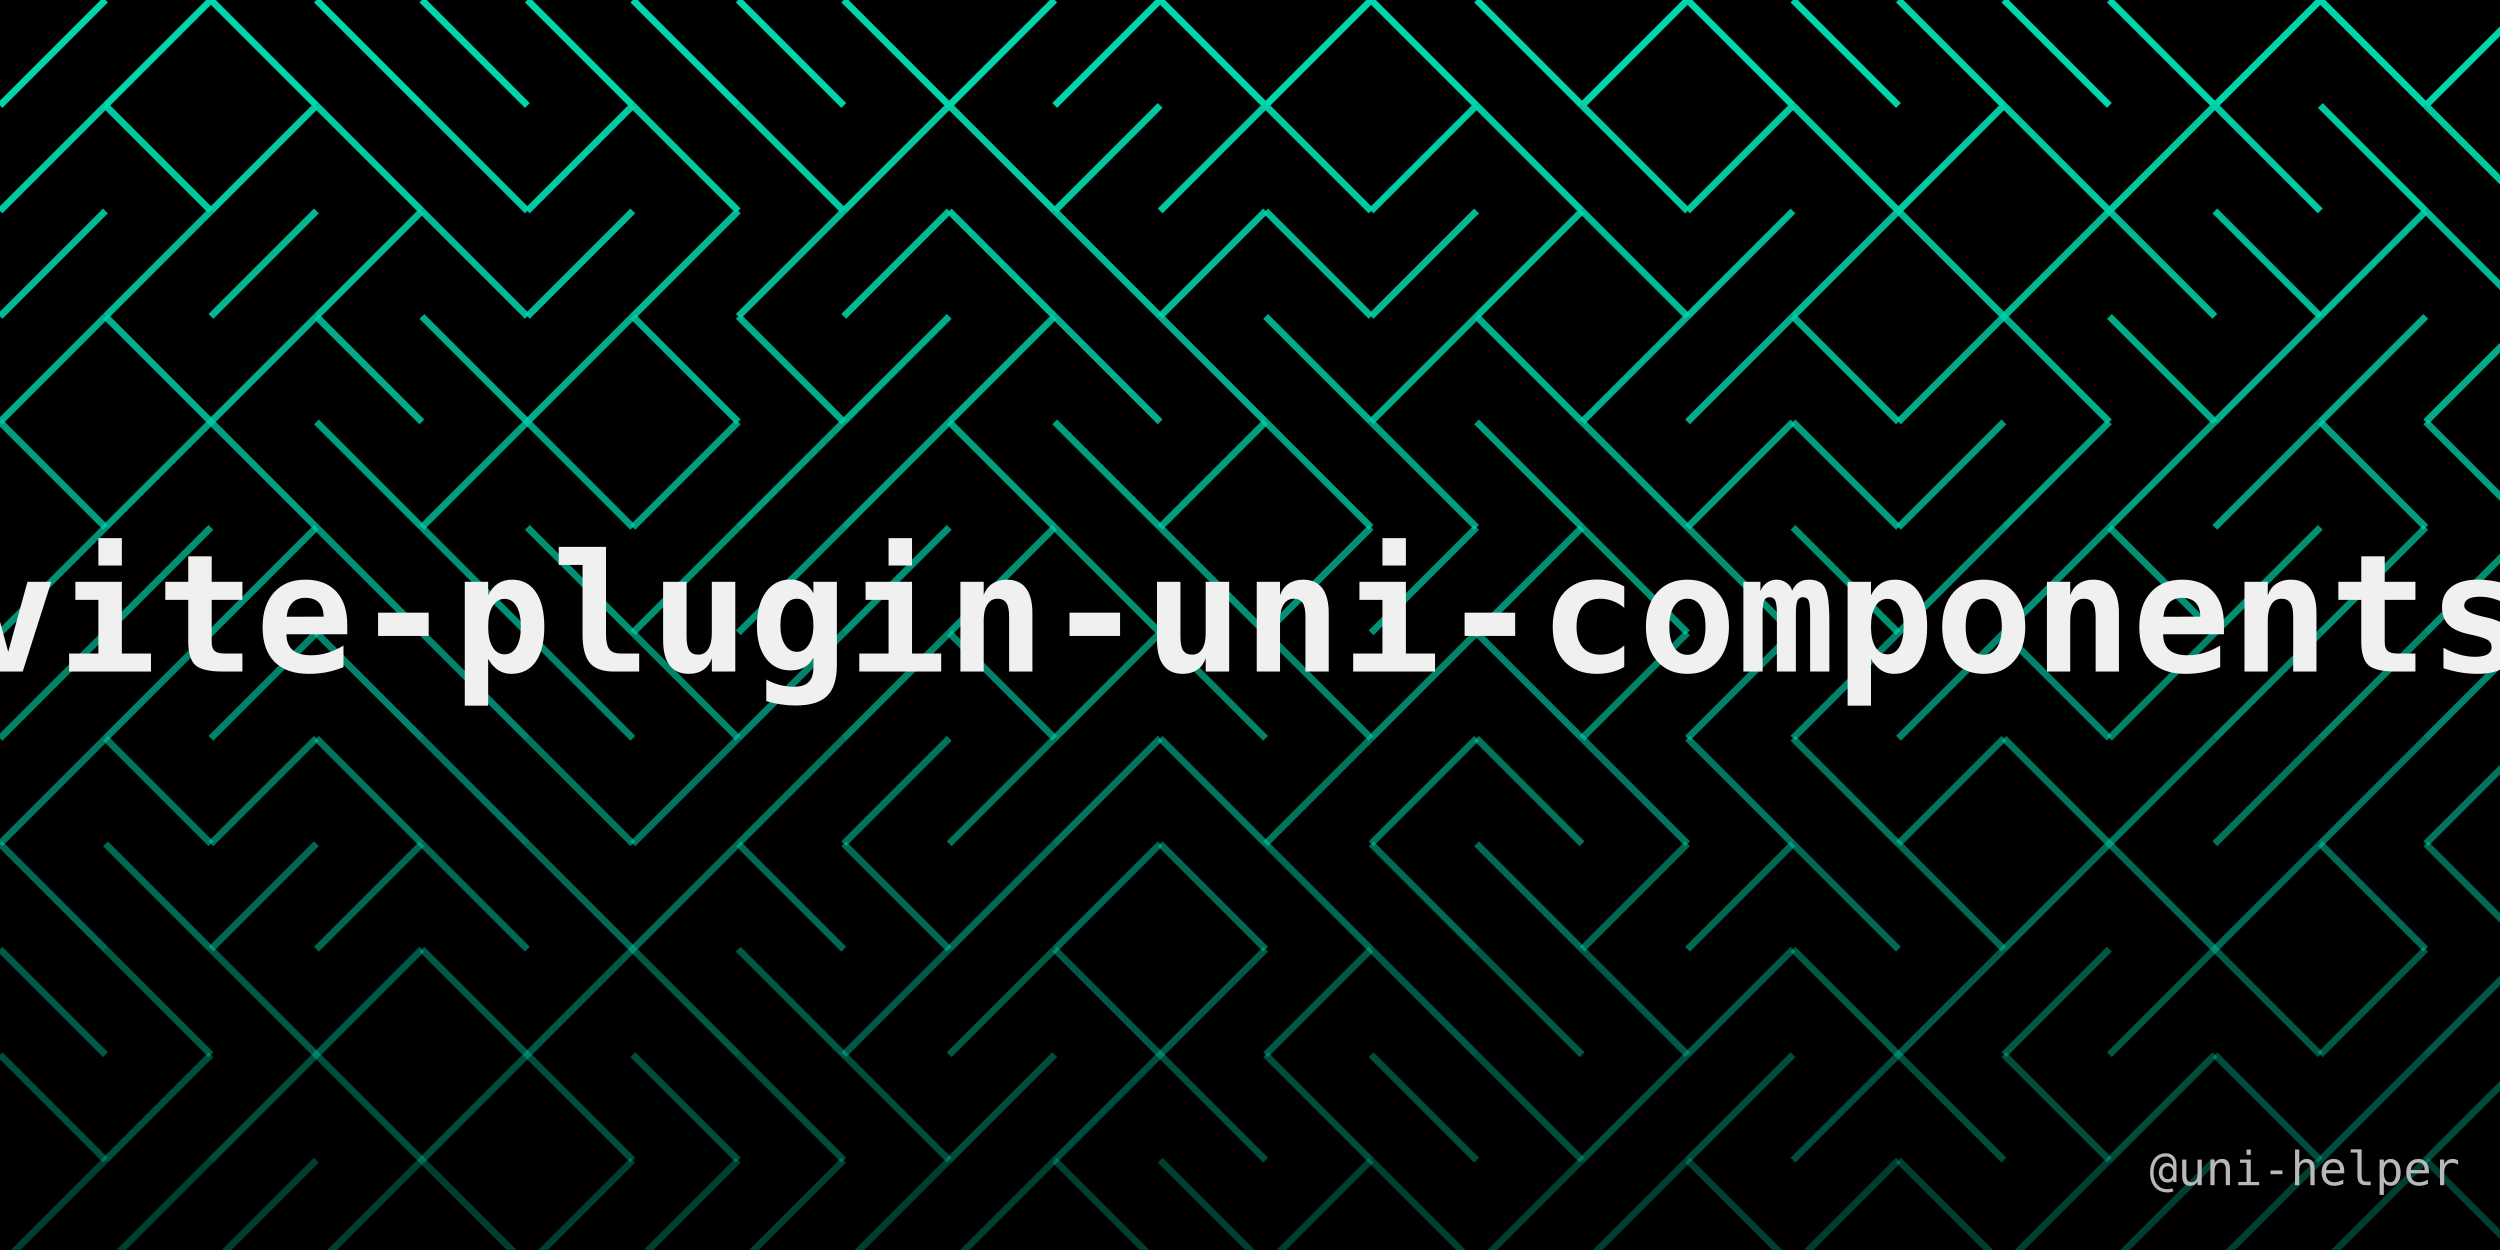
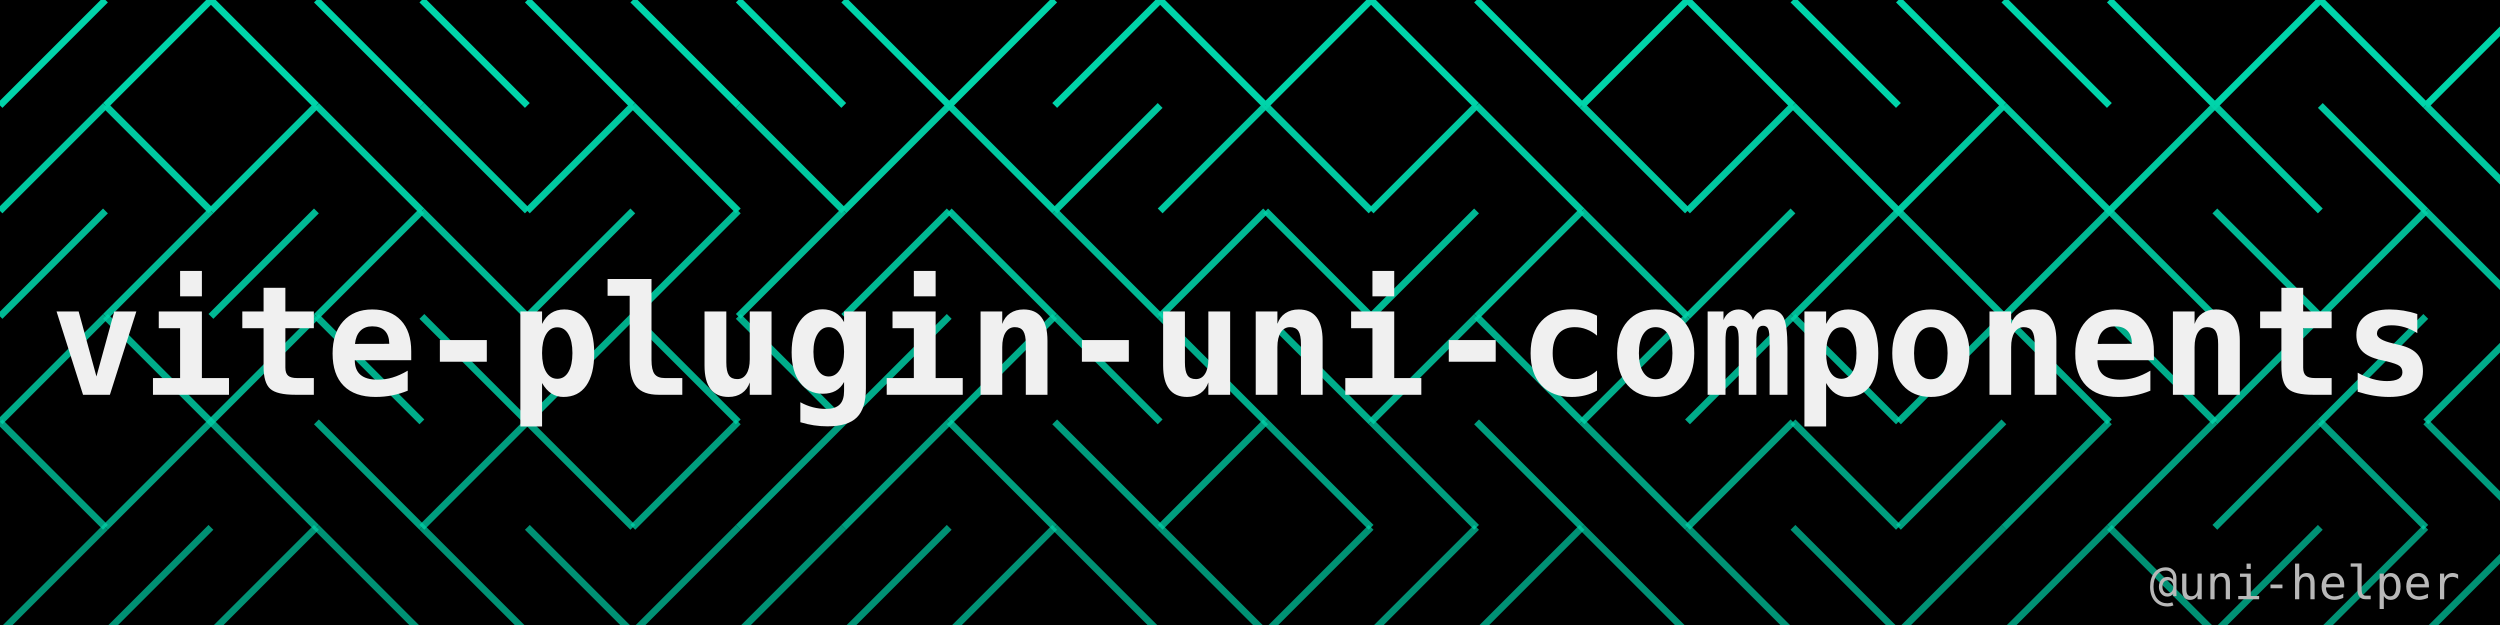
- <svg xmlns="http://www.w3.org/2000/svg" version="1.1" viewBox="0 0 1280 640">
+ <svg xmlns="http://www.w3.org/2000/svg" version="1.1" viewBox="0 0 1280 320">
+   <style>
+     
+       @keyframes drawLine {
+         0% {
+           stroke-dashoffset: 100;
+           opacity: 0;
+         }
+         50% {
+           stroke-dashoffset: 0;
+           opacity: 1;
+         }
+         100% {
+           stroke-dashoffset: 0;
+           opacity: 0;
+         }
+       }
+       
+       line {
+         animation: drawLine 4s ease-in-out infinite;
+         animation-play-state: running;
+       }
+       
+       /* 为不同的线条添加延迟，创建波浪效果 */
+       line:nth-child(8n+1) { animation-delay: 0s; }
+       line:nth-child(8n+2) { animation-delay: 0.2s; }
+       line:nth-child(8n+3) { animation-delay: 0.4s; }
+       line:nth-child(8n+4) { animation-delay: 0.6s; }
+       line:nth-child(8n+5) { animation-delay: 0.8s; }
+       line:nth-child(8n+6) { animation-delay: 1.0s; }
+       line:nth-child(8n+7) { animation-delay: 1.2s; }
+       line:nth-child(8n+8) { animation-delay: 1.4s; }
+     
+   </style>
  <rect width="100%" height="100%" fill="#000000" />
  <g stroke-width="3.5" stroke="#00D4AA" fill="none" stroke-linecap="butt">
    <line x1="54" y1="0" x2="0" y2="54" opacity="1.00" />
    <line x1="108" y1="0" x2="54" y2="54" opacity="1.00" />
    <line x1="108" y1="0" x2="162" y2="54" opacity="1.00" />
    <line x1="162" y1="0" x2="216" y2="54" opacity="1.00" />
    <line x1="216" y1="0" x2="270" y2="54" opacity="1.00" />
    <line x1="270" y1="0" x2="324" y2="54" opacity="1.00" />
    <line x1="324" y1="0" x2="378" y2="54" opacity="1.00" />
    <line x1="378" y1="0" x2="432" y2="54" opacity="1.00" />
    <line x1="432" y1="0" x2="486" y2="54" opacity="1.00" />
    <line x1="540" y1="0" x2="486" y2="54" opacity="1.00" />
    <line x1="594" y1="0" x2="540" y2="54" opacity="1.00" />
    <line x1="594" y1="0" x2="648" y2="54" opacity="1.00" />
    <line x1="702" y1="0" x2="648" y2="54" opacity="1.00" />
    <line x1="702" y1="0" x2="756" y2="54" opacity="1.00" />
    <line x1="756" y1="0" x2="810" y2="54" opacity="1.00" />
    <line x1="864" y1="0" x2="810" y2="54" opacity="1.00" />
    <line x1="864" y1="0" x2="918" y2="54" opacity="1.00" />
    <line x1="918" y1="0" x2="972" y2="54" opacity="1.00" />
    <line x1="972" y1="0" x2="1026" y2="54" opacity="1.00" />
    <line x1="1026" y1="0" x2="1080" y2="54" opacity="1.00" />
    <line x1="1080" y1="0" x2="1134" y2="54" opacity="1.00" />
    <line x1="1188" y1="0" x2="1134" y2="54" opacity="1.00" />
    <line x1="1188" y1="0" x2="1242" y2="54" opacity="1.00" />
    <line x1="1296" y1="0" x2="1242" y2="54" opacity="1.00" />
    <line x1="1350" y1="0" x2="1296" y2="54" opacity="1.00" />
    <line x1="1404" y1="0" x2="1350" y2="54" opacity="1.00" />
    <line x1="1458" y1="0" x2="1404" y2="54" opacity="1.00" />
    <line x1="54" y1="54" x2="0" y2="108" opacity="0.94" />
    <line x1="54" y1="54" x2="108" y2="108" opacity="0.94" />
    <line x1="162" y1="54" x2="108" y2="108" opacity="0.94" />
    <line x1="162" y1="54" x2="216" y2="108" opacity="0.94" />
    <line x1="216" y1="54" x2="270" y2="108" opacity="0.94" />
    <line x1="324" y1="54" x2="270" y2="108" opacity="0.94" />
    <line x1="324" y1="54" x2="378" y2="108" opacity="0.94" />
    <line x1="378" y1="54" x2="432" y2="108" opacity="0.94" />
    <line x1="486" y1="54" x2="432" y2="108" opacity="0.94" />
    <line x1="486" y1="54" x2="540" y2="108" opacity="0.94" />
    <line x1="594" y1="54" x2="540" y2="108" opacity="0.94" />
    <line x1="648" y1="54" x2="594" y2="108" opacity="0.94" />
    <line x1="648" y1="54" x2="702" y2="108" opacity="0.94" />
    <line x1="756" y1="54" x2="702" y2="108" opacity="0.94" />
    <line x1="756" y1="54" x2="810" y2="108" opacity="0.94" />
    <line x1="810" y1="54" x2="864" y2="108" opacity="0.94" />
    <line x1="918" y1="54" x2="864" y2="108" opacity="0.94" />
    <line x1="918" y1="54" x2="972" y2="108" opacity="0.94" />
    <line x1="1026" y1="54" x2="972" y2="108" opacity="0.94" />
    <line x1="1026" y1="54" x2="1080" y2="108" opacity="0.94" />
    <line x1="1134" y1="54" x2="1080" y2="108" opacity="0.94" />
    <line x1="1134" y1="54" x2="1188" y2="108" opacity="0.94" />
    <line x1="1188" y1="54" x2="1242" y2="108" opacity="0.94" />
    <line x1="1242" y1="54" x2="1296" y2="108" opacity="0.94" />
    <line x1="1296" y1="54" x2="1350" y2="108" opacity="0.94" />
    <line x1="1350" y1="54" x2="1404" y2="108" opacity="0.94" />
    <line x1="1458" y1="54" x2="1404" y2="108" opacity="0.94" />
    <line x1="54" y1="108" x2="0" y2="162" opacity="0.87" />
    <line x1="108" y1="108" x2="54" y2="162" opacity="0.87" />
    <line x1="162" y1="108" x2="108" y2="162" opacity="0.87" />
    <line x1="216" y1="108" x2="162" y2="162" opacity="0.87" />
    <line x1="216" y1="108" x2="270" y2="162" opacity="0.87" />
    <line x1="324" y1="108" x2="270" y2="162" opacity="0.87" />
    <line x1="378" y1="108" x2="324" y2="162" opacity="0.87" />
    <line x1="432" y1="108" x2="378" y2="162" opacity="0.87" />
    <line x1="486" y1="108" x2="432" y2="162" opacity="0.87" />
    <line x1="486" y1="108" x2="540" y2="162" opacity="0.87" />
    <line x1="540" y1="108" x2="594" y2="162" opacity="0.87" />
    <line x1="648" y1="108" x2="594" y2="162" opacity="0.87" />
    <line x1="648" y1="108" x2="702" y2="162" opacity="0.87" />
    <line x1="756" y1="108" x2="702" y2="162" opacity="0.87" />
    <line x1="810" y1="108" x2="756" y2="162" opacity="0.87" />
    <line x1="810" y1="108" x2="864" y2="162" opacity="0.87" />
    <line x1="918" y1="108" x2="864" y2="162" opacity="0.87" />
    <line x1="972" y1="108" x2="918" y2="162" opacity="0.87" />
    <line x1="972" y1="108" x2="1026" y2="162" opacity="0.87" />
    <line x1="1080" y1="108" x2="1026" y2="162" opacity="0.87" />
    <line x1="1080" y1="108" x2="1134" y2="162" opacity="0.87" />
    <line x1="1134" y1="108" x2="1188" y2="162" opacity="0.87" />
    <line x1="1242" y1="108" x2="1188" y2="162" opacity="0.87" />
    <line x1="1242" y1="108" x2="1296" y2="162" opacity="0.87" />
    <line x1="1350" y1="108" x2="1296" y2="162" opacity="0.87" />
    <line x1="1350" y1="108" x2="1404" y2="162" opacity="0.87" />
    <line x1="1458" y1="108" x2="1404" y2="162" opacity="0.87" />
    <line x1="54" y1="162" x2="0" y2="216" opacity="0.81" />
    <line x1="54" y1="162" x2="108" y2="216" opacity="0.81" />
    <line x1="162" y1="162" x2="108" y2="216" opacity="0.81" />
    <line x1="162" y1="162" x2="216" y2="216" opacity="0.81" />
    <line x1="216" y1="162" x2="270" y2="216" opacity="0.81" />
    <line x1="324" y1="162" x2="270" y2="216" opacity="0.81" />
    <line x1="324" y1="162" x2="378" y2="216" opacity="0.81" />
    <line x1="378" y1="162" x2="432" y2="216" opacity="0.81" />
    <line x1="486" y1="162" x2="432" y2="216" opacity="0.81" />
    <line x1="540" y1="162" x2="486" y2="216" opacity="0.81" />
    <line x1="540" y1="162" x2="594" y2="216" opacity="0.81" />
    <line x1="594" y1="162" x2="648" y2="216" opacity="0.81" />
    <line x1="648" y1="162" x2="702" y2="216" opacity="0.81" />
    <line x1="756" y1="162" x2="702" y2="216" opacity="0.81" />
    <line x1="756" y1="162" x2="810" y2="216" opacity="0.81" />
    <line x1="864" y1="162" x2="810" y2="216" opacity="0.81" />
    <line x1="918" y1="162" x2="864" y2="216" opacity="0.81" />
    <line x1="918" y1="162" x2="972" y2="216" opacity="0.81" />
    <line x1="1026" y1="162" x2="972" y2="216" opacity="0.81" />
    <line x1="1026" y1="162" x2="1080" y2="216" opacity="0.81" />
    <line x1="1080" y1="162" x2="1134" y2="216" opacity="0.81" />
    <line x1="1188" y1="162" x2="1134" y2="216" opacity="0.81" />
    <line x1="1242" y1="162" x2="1188" y2="216" opacity="0.81" />
    <line x1="1296" y1="162" x2="1242" y2="216" opacity="0.81" />
    <line x1="1296" y1="162" x2="1350" y2="216" opacity="0.81" />
    <line x1="1350" y1="162" x2="1404" y2="216" opacity="0.81" />
    <line x1="1458" y1="162" x2="1404" y2="216" opacity="0.81" />
    <line x1="0" y1="216" x2="54" y2="270" opacity="0.74" />
    <line x1="108" y1="216" x2="54" y2="270" opacity="0.74" />
    <line x1="108" y1="216" x2="162" y2="270" opacity="0.74" />
    <line x1="162" y1="216" x2="216" y2="270" opacity="0.74" />
    <line x1="270" y1="216" x2="216" y2="270" opacity="0.74" />
    <line x1="270" y1="216" x2="324" y2="270" opacity="0.74" />
    <line x1="378" y1="216" x2="324" y2="270" opacity="0.74" />
    <line x1="432" y1="216" x2="378" y2="270" opacity="0.74" />
    <line x1="486" y1="216" x2="432" y2="270" opacity="0.74" />
    <line x1="486" y1="216" x2="540" y2="270" opacity="0.74" />
    <line x1="540" y1="216" x2="594" y2="270" opacity="0.74" />
    <line x1="648" y1="216" x2="594" y2="270" opacity="0.74" />
    <line x1="648" y1="216" x2="702" y2="270" opacity="0.74" />
    <line x1="702" y1="216" x2="756" y2="270" opacity="0.74" />
    <line x1="756" y1="216" x2="810" y2="270" opacity="0.74" />
    <line x1="810" y1="216" x2="864" y2="270" opacity="0.74" />
    <line x1="918" y1="216" x2="864" y2="270" opacity="0.74" />
    <line x1="918" y1="216" x2="972" y2="270" opacity="0.74" />
    <line x1="1026" y1="216" x2="972" y2="270" opacity="0.74" />
    <line x1="1080" y1="216" x2="1026" y2="270" opacity="0.74" />
    <line x1="1134" y1="216" x2="1080" y2="270" opacity="0.74" />
    <line x1="1188" y1="216" x2="1134" y2="270" opacity="0.74" />
    <line x1="1188" y1="216" x2="1242" y2="270" opacity="0.74" />
    <line x1="1242" y1="216" x2="1296" y2="270" opacity="0.74" />
    <line x1="1350" y1="216" x2="1296" y2="270" opacity="0.74" />
    <line x1="1404" y1="216" x2="1350" y2="270" opacity="0.74" />
    <line x1="1458" y1="216" x2="1404" y2="270" opacity="0.74" />
    <line x1="54" y1="270" x2="0" y2="324" opacity="0.68" />
    <line x1="108" y1="270" x2="54" y2="324" opacity="0.68" />
    <line x1="162" y1="270" x2="108" y2="324" opacity="0.68" />
    <line x1="162" y1="270" x2="216" y2="324" opacity="0.68" />
    <line x1="216" y1="270" x2="270" y2="324" opacity="0.68" />
    <line x1="270" y1="270" x2="324" y2="324" opacity="0.68" />
    <line x1="378" y1="270" x2="324" y2="324" opacity="0.68" />
    <line x1="432" y1="270" x2="378" y2="324" opacity="0.68" />
    <line x1="486" y1="270" x2="432" y2="324" opacity="0.68" />
    <line x1="540" y1="270" x2="486" y2="324" opacity="0.68" />
    <line x1="540" y1="270" x2="594" y2="324" opacity="0.68" />
    <line x1="594" y1="270" x2="648" y2="324" opacity="0.68" />
    <line x1="702" y1="270" x2="648" y2="324" opacity="0.68" />
    <line x1="756" y1="270" x2="702" y2="324" opacity="0.68" />
    <line x1="810" y1="270" x2="756" y2="324" opacity="0.68" />
    <line x1="810" y1="270" x2="864" y2="324" opacity="0.68" />
    <line x1="864" y1="270" x2="918" y2="324" opacity="0.68" />
    <line x1="918" y1="270" x2="972" y2="324" opacity="0.68" />
    <line x1="1026" y1="270" x2="972" y2="324" opacity="0.68" />
    <line x1="1080" y1="270" x2="1026" y2="324" opacity="0.68" />
    <line x1="1080" y1="270" x2="1134" y2="324" opacity="0.68" />
    <line x1="1188" y1="270" x2="1134" y2="324" opacity="0.68" />
    <line x1="1242" y1="270" x2="1188" y2="324" opacity="0.68" />
    <line x1="1296" y1="270" x2="1242" y2="324" opacity="0.68" />
    <line x1="1350" y1="270" x2="1296" y2="324" opacity="0.68" />
    <line x1="1404" y1="270" x2="1350" y2="324" opacity="0.68" />
    <line x1="1404" y1="270" x2="1458" y2="324" opacity="0.68" />
    <line x1="54" y1="324" x2="0" y2="378" opacity="0.62" />
-     <line x1="108" y1="324" x2="54" y2="378" opacity="0.62" />
-     <line x1="162" y1="324" x2="108" y2="378" opacity="0.62" />
-     <line x1="162" y1="324" x2="216" y2="378" opacity="0.62" />
-     <line x1="216" y1="324" x2="270" y2="378" opacity="0.62" />
-     <line x1="270" y1="324" x2="324" y2="378" opacity="0.62" />
-     <line x1="324" y1="324" x2="378" y2="378" opacity="0.62" />
-     <line x1="432" y1="324" x2="378" y2="378" opacity="0.62" />
-     <line x1="486" y1="324" x2="432" y2="378" opacity="0.62" />
-     <line x1="486" y1="324" x2="540" y2="378" opacity="0.62" />
-     <line x1="594" y1="324" x2="540" y2="378" opacity="0.62" />
-     <line x1="594" y1="324" x2="648" y2="378" opacity="0.62" />
-     <line x1="648" y1="324" x2="702" y2="378" opacity="0.62" />
-     <line x1="756" y1="324" x2="702" y2="378" opacity="0.62" />
-     <line x1="756" y1="324" x2="810" y2="378" opacity="0.62" />
-     <line x1="864" y1="324" x2="810" y2="378" opacity="0.62" />
-     <line x1="918" y1="324" x2="864" y2="378" opacity="0.62" />
-     <line x1="972" y1="324" x2="918" y2="378" opacity="0.62" />
-     <line x1="1026" y1="324" x2="972" y2="378" opacity="0.62" />
-     <line x1="1026" y1="324" x2="1080" y2="378" opacity="0.62" />
-     <line x1="1134" y1="324" x2="1080" y2="378" opacity="0.62" />
-     <line x1="1188" y1="324" x2="1134" y2="378" opacity="0.62" />
-     <line x1="1242" y1="324" x2="1188" y2="378" opacity="0.62" />
-     <line x1="1296" y1="324" x2="1242" y2="378" opacity="0.62" />
-     <line x1="1350" y1="324" x2="1296" y2="378" opacity="0.62" />
-     <line x1="1404" y1="324" x2="1350" y2="378" opacity="0.62" />
-     <line x1="1404" y1="324" x2="1458" y2="378" opacity="0.62" />
-     <line x1="54" y1="378" x2="0" y2="432" opacity="0.55" />
-     <line x1="54" y1="378" x2="108" y2="432" opacity="0.55" />
-     <line x1="162" y1="378" x2="108" y2="432" opacity="0.55" />
-     <line x1="162" y1="378" x2="216" y2="432" opacity="0.55" />
-     <line x1="216" y1="378" x2="270" y2="432" opacity="0.55" />
-     <line x1="270" y1="378" x2="324" y2="432" opacity="0.55" />
-     <line x1="378" y1="378" x2="324" y2="432" opacity="0.55" />
-     <line x1="432" y1="378" x2="378" y2="432" opacity="0.55" />
-     <line x1="486" y1="378" x2="432" y2="432" opacity="0.55" />
-     <line x1="540" y1="378" x2="486" y2="432" opacity="0.55" />
-     <line x1="594" y1="378" x2="540" y2="432" opacity="0.55" />
-     <line x1="594" y1="378" x2="648" y2="432" opacity="0.55" />
-     <line x1="702" y1="378" x2="648" y2="432" opacity="0.55" />
-     <line x1="756" y1="378" x2="702" y2="432" opacity="0.55" />
-     <line x1="756" y1="378" x2="810" y2="432" opacity="0.55" />
-     <line x1="810" y1="378" x2="864" y2="432" opacity="0.55" />
-     <line x1="864" y1="378" x2="918" y2="432" opacity="0.55" />
-     <line x1="918" y1="378" x2="972" y2="432" opacity="0.55" />
-     <line x1="1026" y1="378" x2="972" y2="432" opacity="0.55" />
-     <line x1="1026" y1="378" x2="1080" y2="432" opacity="0.55" />
-     <line x1="1134" y1="378" x2="1080" y2="432" opacity="0.55" />
-     <line x1="1188" y1="378" x2="1134" y2="432" opacity="0.55" />
-     <line x1="1242" y1="378" x2="1188" y2="432" opacity="0.55" />
-     <line x1="1296" y1="378" x2="1242" y2="432" opacity="0.55" />
-     <line x1="1350" y1="378" x2="1296" y2="432" opacity="0.55" />
-     <line x1="1350" y1="378" x2="1404" y2="432" opacity="0.55" />
-     <line x1="1458" y1="378" x2="1404" y2="432" opacity="0.55" />
-     <line x1="0" y1="432" x2="54" y2="486" opacity="0.49" />
-     <line x1="54" y1="432" x2="108" y2="486" opacity="0.49" />
-     <line x1="162" y1="432" x2="108" y2="486" opacity="0.49" />
-     <line x1="216" y1="432" x2="162" y2="486" opacity="0.49" />
-     <line x1="216" y1="432" x2="270" y2="486" opacity="0.49" />
-     <line x1="270" y1="432" x2="324" y2="486" opacity="0.49" />
-     <line x1="378" y1="432" x2="324" y2="486" opacity="0.49" />
-     <line x1="378" y1="432" x2="432" y2="486" opacity="0.49" />
-     <line x1="432" y1="432" x2="486" y2="486" opacity="0.49" />
-     <line x1="540" y1="432" x2="486" y2="486" opacity="0.49" />
-     <line x1="594" y1="432" x2="540" y2="486" opacity="0.49" />
-     <line x1="594" y1="432" x2="648" y2="486" opacity="0.49" />
-     <line x1="648" y1="432" x2="702" y2="486" opacity="0.49" />
-     <line x1="702" y1="432" x2="756" y2="486" opacity="0.49" />
-     <line x1="756" y1="432" x2="810" y2="486" opacity="0.49" />
-     <line x1="864" y1="432" x2="810" y2="486" opacity="0.49" />
-     <line x1="918" y1="432" x2="864" y2="486" opacity="0.49" />
-     <line x1="918" y1="432" x2="972" y2="486" opacity="0.49" />
-     <line x1="972" y1="432" x2="1026" y2="486" opacity="0.49" />
-     <line x1="1080" y1="432" x2="1026" y2="486" opacity="0.49" />
-     <line x1="1080" y1="432" x2="1134" y2="486" opacity="0.49" />
-     <line x1="1188" y1="432" x2="1134" y2="486" opacity="0.49" />
-     <line x1="1188" y1="432" x2="1242" y2="486" opacity="0.49" />
-     <line x1="1242" y1="432" x2="1296" y2="486" opacity="0.49" />
-     <line x1="1350" y1="432" x2="1296" y2="486" opacity="0.49" />
-     <line x1="1350" y1="432" x2="1404" y2="486" opacity="0.49" />
-     <line x1="1404" y1="432" x2="1458" y2="486" opacity="0.49" />
-     <line x1="0" y1="486" x2="54" y2="540" opacity="0.42" />
-     <line x1="54" y1="486" x2="108" y2="540" opacity="0.42" />
-     <line x1="108" y1="486" x2="162" y2="540" opacity="0.42" />
-     <line x1="216" y1="486" x2="162" y2="540" opacity="0.42" />
-     <line x1="216" y1="486" x2="270" y2="540" opacity="0.42" />
-     <line x1="324" y1="486" x2="270" y2="540" opacity="0.42" />
-     <line x1="324" y1="486" x2="378" y2="540" opacity="0.42" />
-     <line x1="378" y1="486" x2="432" y2="540" opacity="0.42" />
-     <line x1="486" y1="486" x2="432" y2="540" opacity="0.42" />
-     <line x1="540" y1="486" x2="486" y2="540" opacity="0.42" />
-     <line x1="540" y1="486" x2="594" y2="540" opacity="0.42" />
-     <line x1="648" y1="486" x2="594" y2="540" opacity="0.42" />
-     <line x1="702" y1="486" x2="648" y2="540" opacity="0.42" />
-     <line x1="702" y1="486" x2="756" y2="540" opacity="0.42" />
-     <line x1="756" y1="486" x2="810" y2="540" opacity="0.42" />
-     <line x1="810" y1="486" x2="864" y2="540" opacity="0.42" />
-     <line x1="918" y1="486" x2="864" y2="540" opacity="0.42" />
-     <line x1="918" y1="486" x2="972" y2="540" opacity="0.42" />
-     <line x1="1026" y1="486" x2="972" y2="540" opacity="0.42" />
-     <line x1="1080" y1="486" x2="1026" y2="540" opacity="0.42" />
-     <line x1="1134" y1="486" x2="1080" y2="540" opacity="0.42" />
-     <line x1="1134" y1="486" x2="1188" y2="540" opacity="0.42" />
-     <line x1="1242" y1="486" x2="1188" y2="540" opacity="0.42" />
-     <line x1="1296" y1="486" x2="1242" y2="540" opacity="0.42" />
-     <line x1="1350" y1="486" x2="1296" y2="540" opacity="0.42" />
-     <line x1="1350" y1="486" x2="1404" y2="540" opacity="0.42" />
-     <line x1="1458" y1="486" x2="1404" y2="540" opacity="0.42" />
-     <line x1="0" y1="540" x2="54" y2="594" opacity="0.36" />
-     <line x1="108" y1="540" x2="54" y2="594" opacity="0.36" />
-     <line x1="162" y1="540" x2="108" y2="594" opacity="0.36" />
-     <line x1="162" y1="540" x2="216" y2="594" opacity="0.36" />
-     <line x1="270" y1="540" x2="216" y2="594" opacity="0.36" />
-     <line x1="270" y1="540" x2="324" y2="594" opacity="0.36" />
-     <line x1="324" y1="540" x2="378" y2="594" opacity="0.36" />
-     <line x1="378" y1="540" x2="432" y2="594" opacity="0.36" />
-     <line x1="432" y1="540" x2="486" y2="594" opacity="0.36" />
-     <line x1="540" y1="540" x2="486" y2="594" opacity="0.36" />
-     <line x1="594" y1="540" x2="540" y2="594" opacity="0.36" />
-     <line x1="594" y1="540" x2="648" y2="594" opacity="0.36" />
-     <line x1="648" y1="540" x2="702" y2="594" opacity="0.36" />
-     <line x1="702" y1="540" x2="756" y2="594" opacity="0.36" />
-     <line x1="756" y1="540" x2="810" y2="594" opacity="0.36" />
-     <line x1="864" y1="540" x2="810" y2="594" opacity="0.36" />
-     <line x1="918" y1="540" x2="864" y2="594" opacity="0.36" />
-     <line x1="972" y1="540" x2="918" y2="594" opacity="0.36" />
-     <line x1="972" y1="540" x2="1026" y2="594" opacity="0.36" />
-     <line x1="1026" y1="540" x2="1080" y2="594" opacity="0.36" />
-     <line x1="1134" y1="540" x2="1080" y2="594" opacity="0.36" />
-     <line x1="1134" y1="540" x2="1188" y2="594" opacity="0.36" />
-     <line x1="1242" y1="540" x2="1188" y2="594" opacity="0.36" />
-     <line x1="1296" y1="540" x2="1242" y2="594" opacity="0.36" />
-     <line x1="1296" y1="540" x2="1350" y2="594" opacity="0.36" />
-     <line x1="1404" y1="540" x2="1350" y2="594" opacity="0.36" />
-     <line x1="1458" y1="540" x2="1404" y2="594" opacity="0.36" />
-     <line x1="54" y1="594" x2="0" y2="648" opacity="0.29" />
-     <line x1="108" y1="594" x2="54" y2="648" opacity="0.29" />
-     <line x1="162" y1="594" x2="108" y2="648" opacity="0.29" />
-     <line x1="216" y1="594" x2="162" y2="648" opacity="0.29" />
-     <line x1="216" y1="594" x2="270" y2="648" opacity="0.29" />
-     <line x1="324" y1="594" x2="270" y2="648" opacity="0.29" />
-     <line x1="378" y1="594" x2="324" y2="648" opacity="0.29" />
-     <line x1="432" y1="594" x2="378" y2="648" opacity="0.29" />
-     <line x1="486" y1="594" x2="432" y2="648" opacity="0.29" />
-     <line x1="540" y1="594" x2="486" y2="648" opacity="0.29" />
-     <line x1="540" y1="594" x2="594" y2="648" opacity="0.29" />
-     <line x1="594" y1="594" x2="648" y2="648" opacity="0.29" />
-     <line x1="702" y1="594" x2="648" y2="648" opacity="0.29" />
-     <line x1="702" y1="594" x2="756" y2="648" opacity="0.29" />
-     <line x1="810" y1="594" x2="756" y2="648" opacity="0.29" />
-     <line x1="864" y1="594" x2="810" y2="648" opacity="0.29" />
-     <line x1="864" y1="594" x2="918" y2="648" opacity="0.29" />
-     <line x1="972" y1="594" x2="918" y2="648" opacity="0.29" />
-     <line x1="972" y1="594" x2="1026" y2="648" opacity="0.29" />
-     <line x1="1080" y1="594" x2="1026" y2="648" opacity="0.29" />
-     <line x1="1134" y1="594" x2="1080" y2="648" opacity="0.29" />
-     <line x1="1188" y1="594" x2="1134" y2="648" opacity="0.29" />
-     <line x1="1242" y1="594" x2="1188" y2="648" opacity="0.29" />
-     <line x1="1242" y1="594" x2="1296" y2="648" opacity="0.29" />
-     <line x1="1350" y1="594" x2="1296" y2="648" opacity="0.29" />
-     <line x1="1404" y1="594" x2="1350" y2="648" opacity="0.29" />
-     <line x1="1458" y1="594" x2="1404" y2="648" opacity="0.29" />
-     <line x1="54" y1="648" x2="0" y2="702" opacity="0.23" />
-     <line x1="54" y1="648" x2="108" y2="702" opacity="0.23" />
-     <line x1="162" y1="648" x2="108" y2="702" opacity="0.23" />
-     <line x1="216" y1="648" x2="162" y2="702" opacity="0.23" />
-     <line x1="216" y1="648" x2="270" y2="702" opacity="0.23" />
-     <line x1="324" y1="648" x2="270" y2="702" opacity="0.23" />
-     <line x1="378" y1="648" x2="324" y2="702" opacity="0.23" />
-     <line x1="378" y1="648" x2="432" y2="702" opacity="0.23" />
-     <line x1="486" y1="648" x2="432" y2="702" opacity="0.23" />
-     <line x1="486" y1="648" x2="540" y2="702" opacity="0.23" />
-     <line x1="540" y1="648" x2="594" y2="702" opacity="0.23" />
-     <line x1="648" y1="648" x2="594" y2="702" opacity="0.23" />
-     <line x1="702" y1="648" x2="648" y2="702" opacity="0.23" />
-     <line x1="756" y1="648" x2="702" y2="702" opacity="0.23" />
-     <line x1="756" y1="648" x2="810" y2="702" opacity="0.23" />
-     <line x1="864" y1="648" x2="810" y2="702" opacity="0.23" />
-     <line x1="918" y1="648" x2="864" y2="702" opacity="0.23" />
-     <line x1="918" y1="648" x2="972" y2="702" opacity="0.23" />
-     <line x1="1026" y1="648" x2="972" y2="702" opacity="0.23" />
-     <line x1="1080" y1="648" x2="1026" y2="702" opacity="0.23" />
-     <line x1="1134" y1="648" x2="1080" y2="702" opacity="0.23" />
-     <line x1="1188" y1="648" x2="1134" y2="702" opacity="0.23" />
-     <line x1="1242" y1="648" x2="1188" y2="702" opacity="0.23" />
-     <line x1="1242" y1="648" x2="1296" y2="702" opacity="0.23" />
-     <line x1="1296" y1="648" x2="1350" y2="702" opacity="0.23" />
-     <line x1="1350" y1="648" x2="1404" y2="702" opacity="0.23" />
-     <line x1="1404" y1="648" x2="1458" y2="702" opacity="0.23" />
-     <line x1="0" y1="702" x2="54" y2="756" opacity="0.17" />
-     <line x1="108" y1="702" x2="54" y2="756" opacity="0.17" />
-     <line x1="108" y1="702" x2="162" y2="756" opacity="0.17" />
-     <line x1="216" y1="702" x2="162" y2="756" opacity="0.17" />
-     <line x1="216" y1="702" x2="270" y2="756" opacity="0.17" />
-     <line x1="270" y1="702" x2="324" y2="756" opacity="0.17" />
-     <line x1="378" y1="702" x2="324" y2="756" opacity="0.17" />
-     <line x1="432" y1="702" x2="378" y2="756" opacity="0.17" />
-     <line x1="486" y1="702" x2="432" y2="756" opacity="0.17" />
-     <line x1="486" y1="702" x2="540" y2="756" opacity="0.17" />
-     <line x1="540" y1="702" x2="594" y2="756" opacity="0.17" />
-     <line x1="648" y1="702" x2="594" y2="756" opacity="0.17" />
-     <line x1="648" y1="702" x2="702" y2="756" opacity="0.17" />
-     <line x1="702" y1="702" x2="756" y2="756" opacity="0.17" />
-     <line x1="810" y1="702" x2="756" y2="756" opacity="0.17" />
-     <line x1="810" y1="702" x2="864" y2="756" opacity="0.17" />
-     <line x1="918" y1="702" x2="864" y2="756" opacity="0.17" />
-     <line x1="972" y1="702" x2="918" y2="756" opacity="0.17" />
-     <line x1="1026" y1="702" x2="972" y2="756" opacity="0.17" />
-     <line x1="1080" y1="702" x2="1026" y2="756" opacity="0.17" />
-     <line x1="1134" y1="702" x2="1080" y2="756" opacity="0.17" />
-     <line x1="1134" y1="702" x2="1188" y2="756" opacity="0.17" />
-     <line x1="1242" y1="702" x2="1188" y2="756" opacity="0.17" />
-     <line x1="1296" y1="702" x2="1242" y2="756" opacity="0.17" />
-     <line x1="1350" y1="702" x2="1296" y2="756" opacity="0.17" />
-     <line x1="1350" y1="702" x2="1404" y2="756" opacity="0.17" />
-     <line x1="1458" y1="702" x2="1404" y2="756" opacity="0.17" />
-     <line x1="0" y1="756" x2="54" y2="810" opacity="0.10" />
-     <line x1="54" y1="756" x2="108" y2="810" opacity="0.10" />
-     <line x1="162" y1="756" x2="108" y2="810" opacity="0.10" />
-     <line x1="162" y1="756" x2="216" y2="810" opacity="0.10" />
-     <line x1="270" y1="756" x2="216" y2="810" opacity="0.10" />
-     <line x1="270" y1="756" x2="324" y2="810" opacity="0.10" />
-     <line x1="324" y1="756" x2="378" y2="810" opacity="0.10" />
-     <line x1="432" y1="756" x2="378" y2="810" opacity="0.10" />
-     <line x1="486" y1="756" x2="432" y2="810" opacity="0.10" />
-     <line x1="540" y1="756" x2="486" y2="810" opacity="0.10" />
-     <line x1="540" y1="756" x2="594" y2="810" opacity="0.10" />
-     <line x1="594" y1="756" x2="648" y2="810" opacity="0.10" />
-     <line x1="648" y1="756" x2="702" y2="810" opacity="0.10" />
-     <line x1="756" y1="756" x2="702" y2="810" opacity="0.10" />
-     <line x1="756" y1="756" x2="810" y2="810" opacity="0.10" />
-     <line x1="864" y1="756" x2="810" y2="810" opacity="0.10" />
-     <line x1="864" y1="756" x2="918" y2="810" opacity="0.10" />
-     <line x1="918" y1="756" x2="972" y2="810" opacity="0.10" />
-     <line x1="1026" y1="756" x2="972" y2="810" opacity="0.10" />
-     <line x1="1026" y1="756" x2="1080" y2="810" opacity="0.10" />
-     <line x1="1080" y1="756" x2="1134" y2="810" opacity="0.10" />
-     <line x1="1188" y1="756" x2="1134" y2="810" opacity="0.10" />
-     <line x1="1188" y1="756" x2="1242" y2="810" opacity="0.10" />
-     <line x1="1242" y1="756" x2="1296" y2="810" opacity="0.10" />
-     <line x1="1296" y1="756" x2="1350" y2="810" opacity="0.10" />
-     <line x1="1350" y1="756" x2="1404" y2="810" opacity="0.10" />
-     <line x1="1404" y1="756" x2="1458" y2="810" opacity="0.10" />
  </g>
  <text text-anchor="middle" dominant-baseline="middle" font-family="Consolas, Monaco, monospace">
-     <tspan x="640" y="320" font-size="84" font-weight="900" fill="#F0F0F0">vite-plugin-uni-components</tspan>
-     <tspan x="1180" y="600" font-size="24" font-weight="400" fill="#B8B8B8">@uni-helper</tspan>
+     <tspan x="640" y="180" font-size="78" font-weight="900" fill="#F0F0F0">vite-plugin-uni-components</tspan>
+     <tspan x="1180" y="300" font-size="24" font-weight="400" fill="#B8B8B8">@uni-helper</tspan>
  </text>
</svg>
